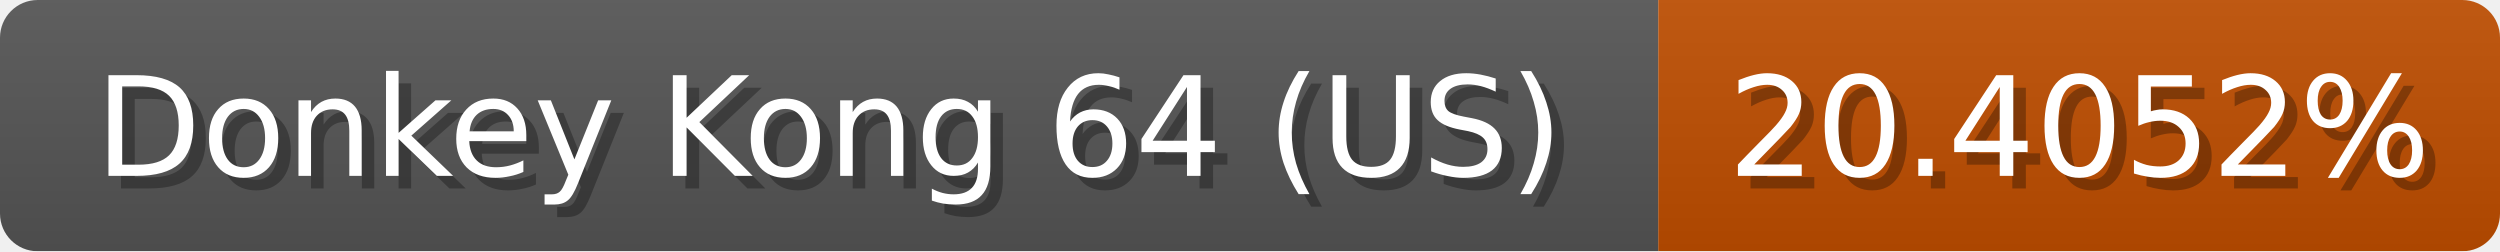
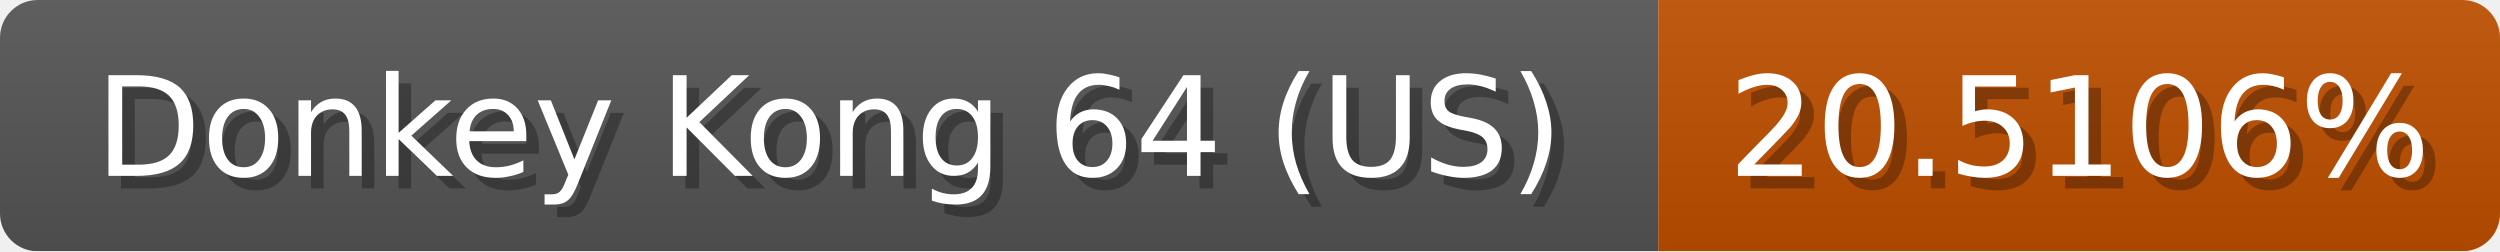
<svg xmlns="http://www.w3.org/2000/svg" width="199" height="20">
  <linearGradient id="b" x2="0" y2="100%">
    <stop offset="0" stop-color="#bbb" stop-opacity=".1" />
    <stop offset="1" stop-opacity=".1" />
  </linearGradient>
  <mask id="anybadge_1">
    <rect width="199" height="20" rx="3" fill="#fff" />
  </mask>
  <g mask="url(#anybadge_1)">
    <path fill="#555" d="M0 0h132v20H0z" />
-     <path fill="#c04e00" d="M132 0h67v20H132z" />
+     <path fill="#c04f00" d="M132 0h67v20H132z" />
    <path fill="url(#b)" d="M0 0h199v20H0z" />
  </g>
  <g fill="#fff" text-anchor="middle" font-family="DejaVu Sans,Verdana,Geneva,sans-serif" font-size="11">
    <text x="67.0" y="15" fill="#010101" fill-opacity=".3">Donkey Kong 64 (US)</text>
    <text x="66.0" y="14">Donkey Kong 64 (US)</text>
  </g>
  <g fill="#fff" text-anchor="middle" font-family="DejaVu Sans,Verdana,Geneva,sans-serif" font-size="11">
-     <text x="166.5" y="15" fill="#010101" fill-opacity=".3">20.4052%</text>
-     <text x="165.5" y="14">20.4052%</text>
+     <text x="166.5" y="15" fill="#010101" fill-opacity=".3">20.5106%</text>
+     <text x="165.5" y="14">20.5106%</text>
  </g>
</svg>
